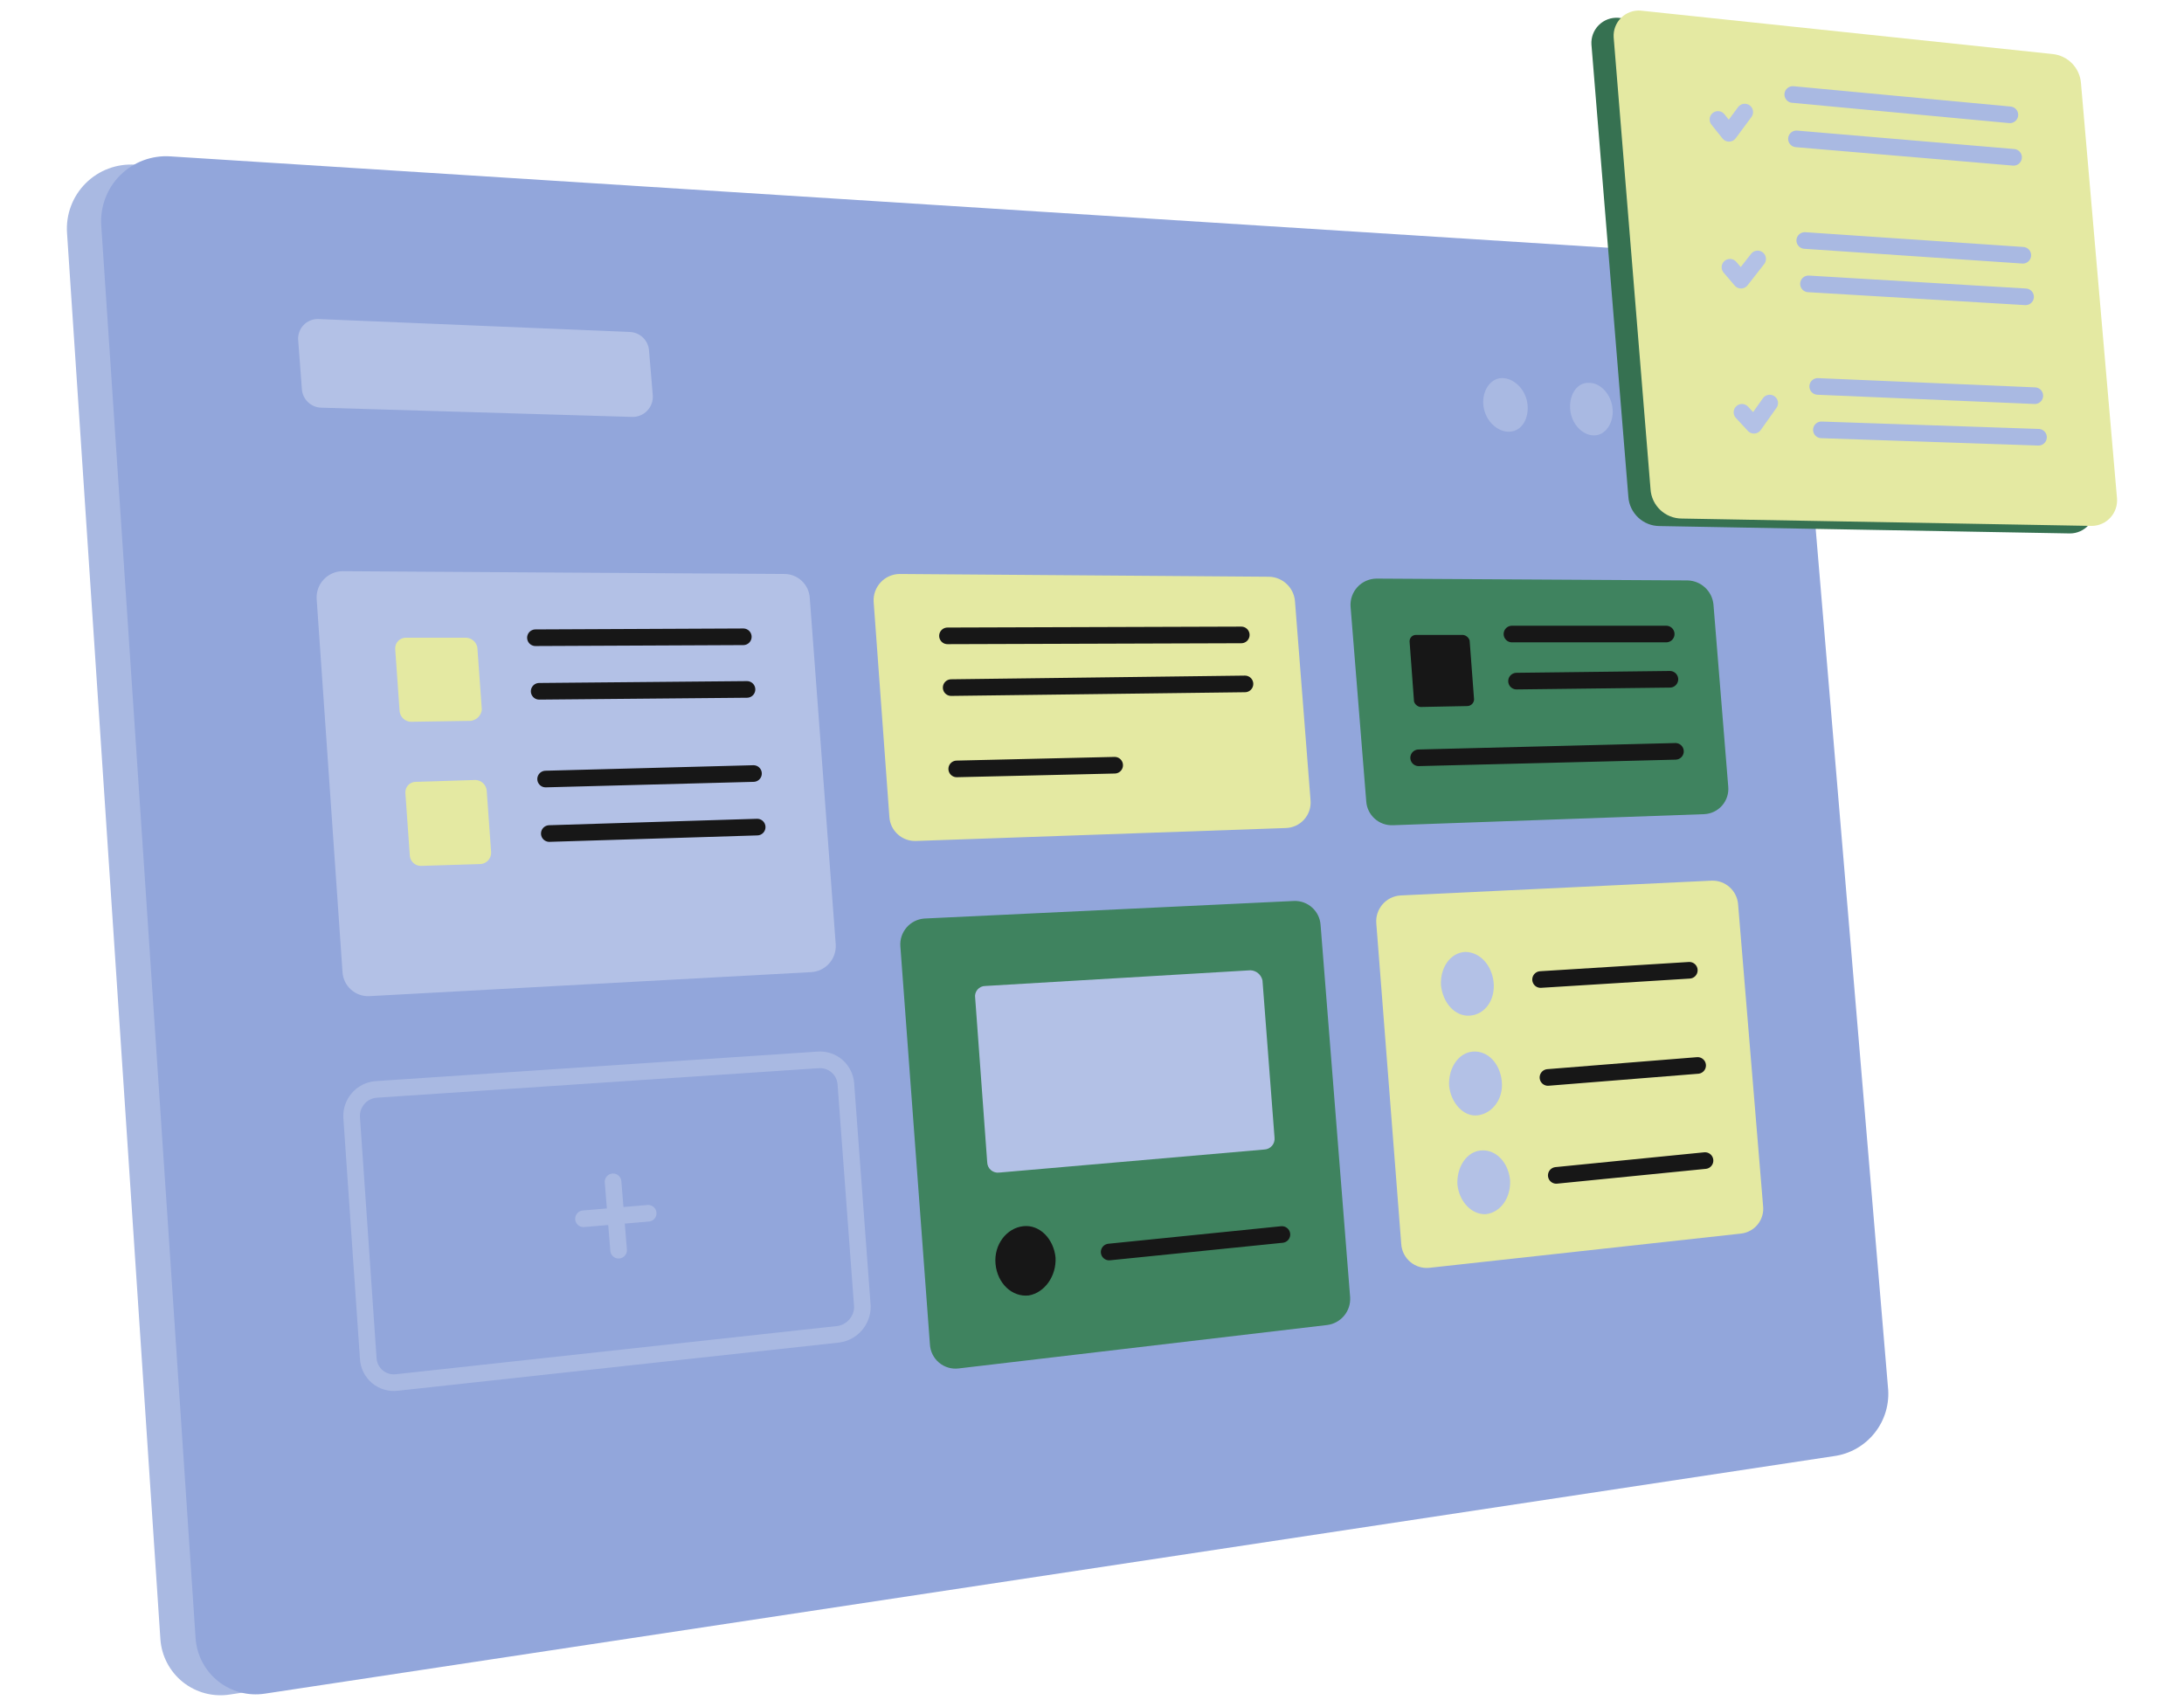
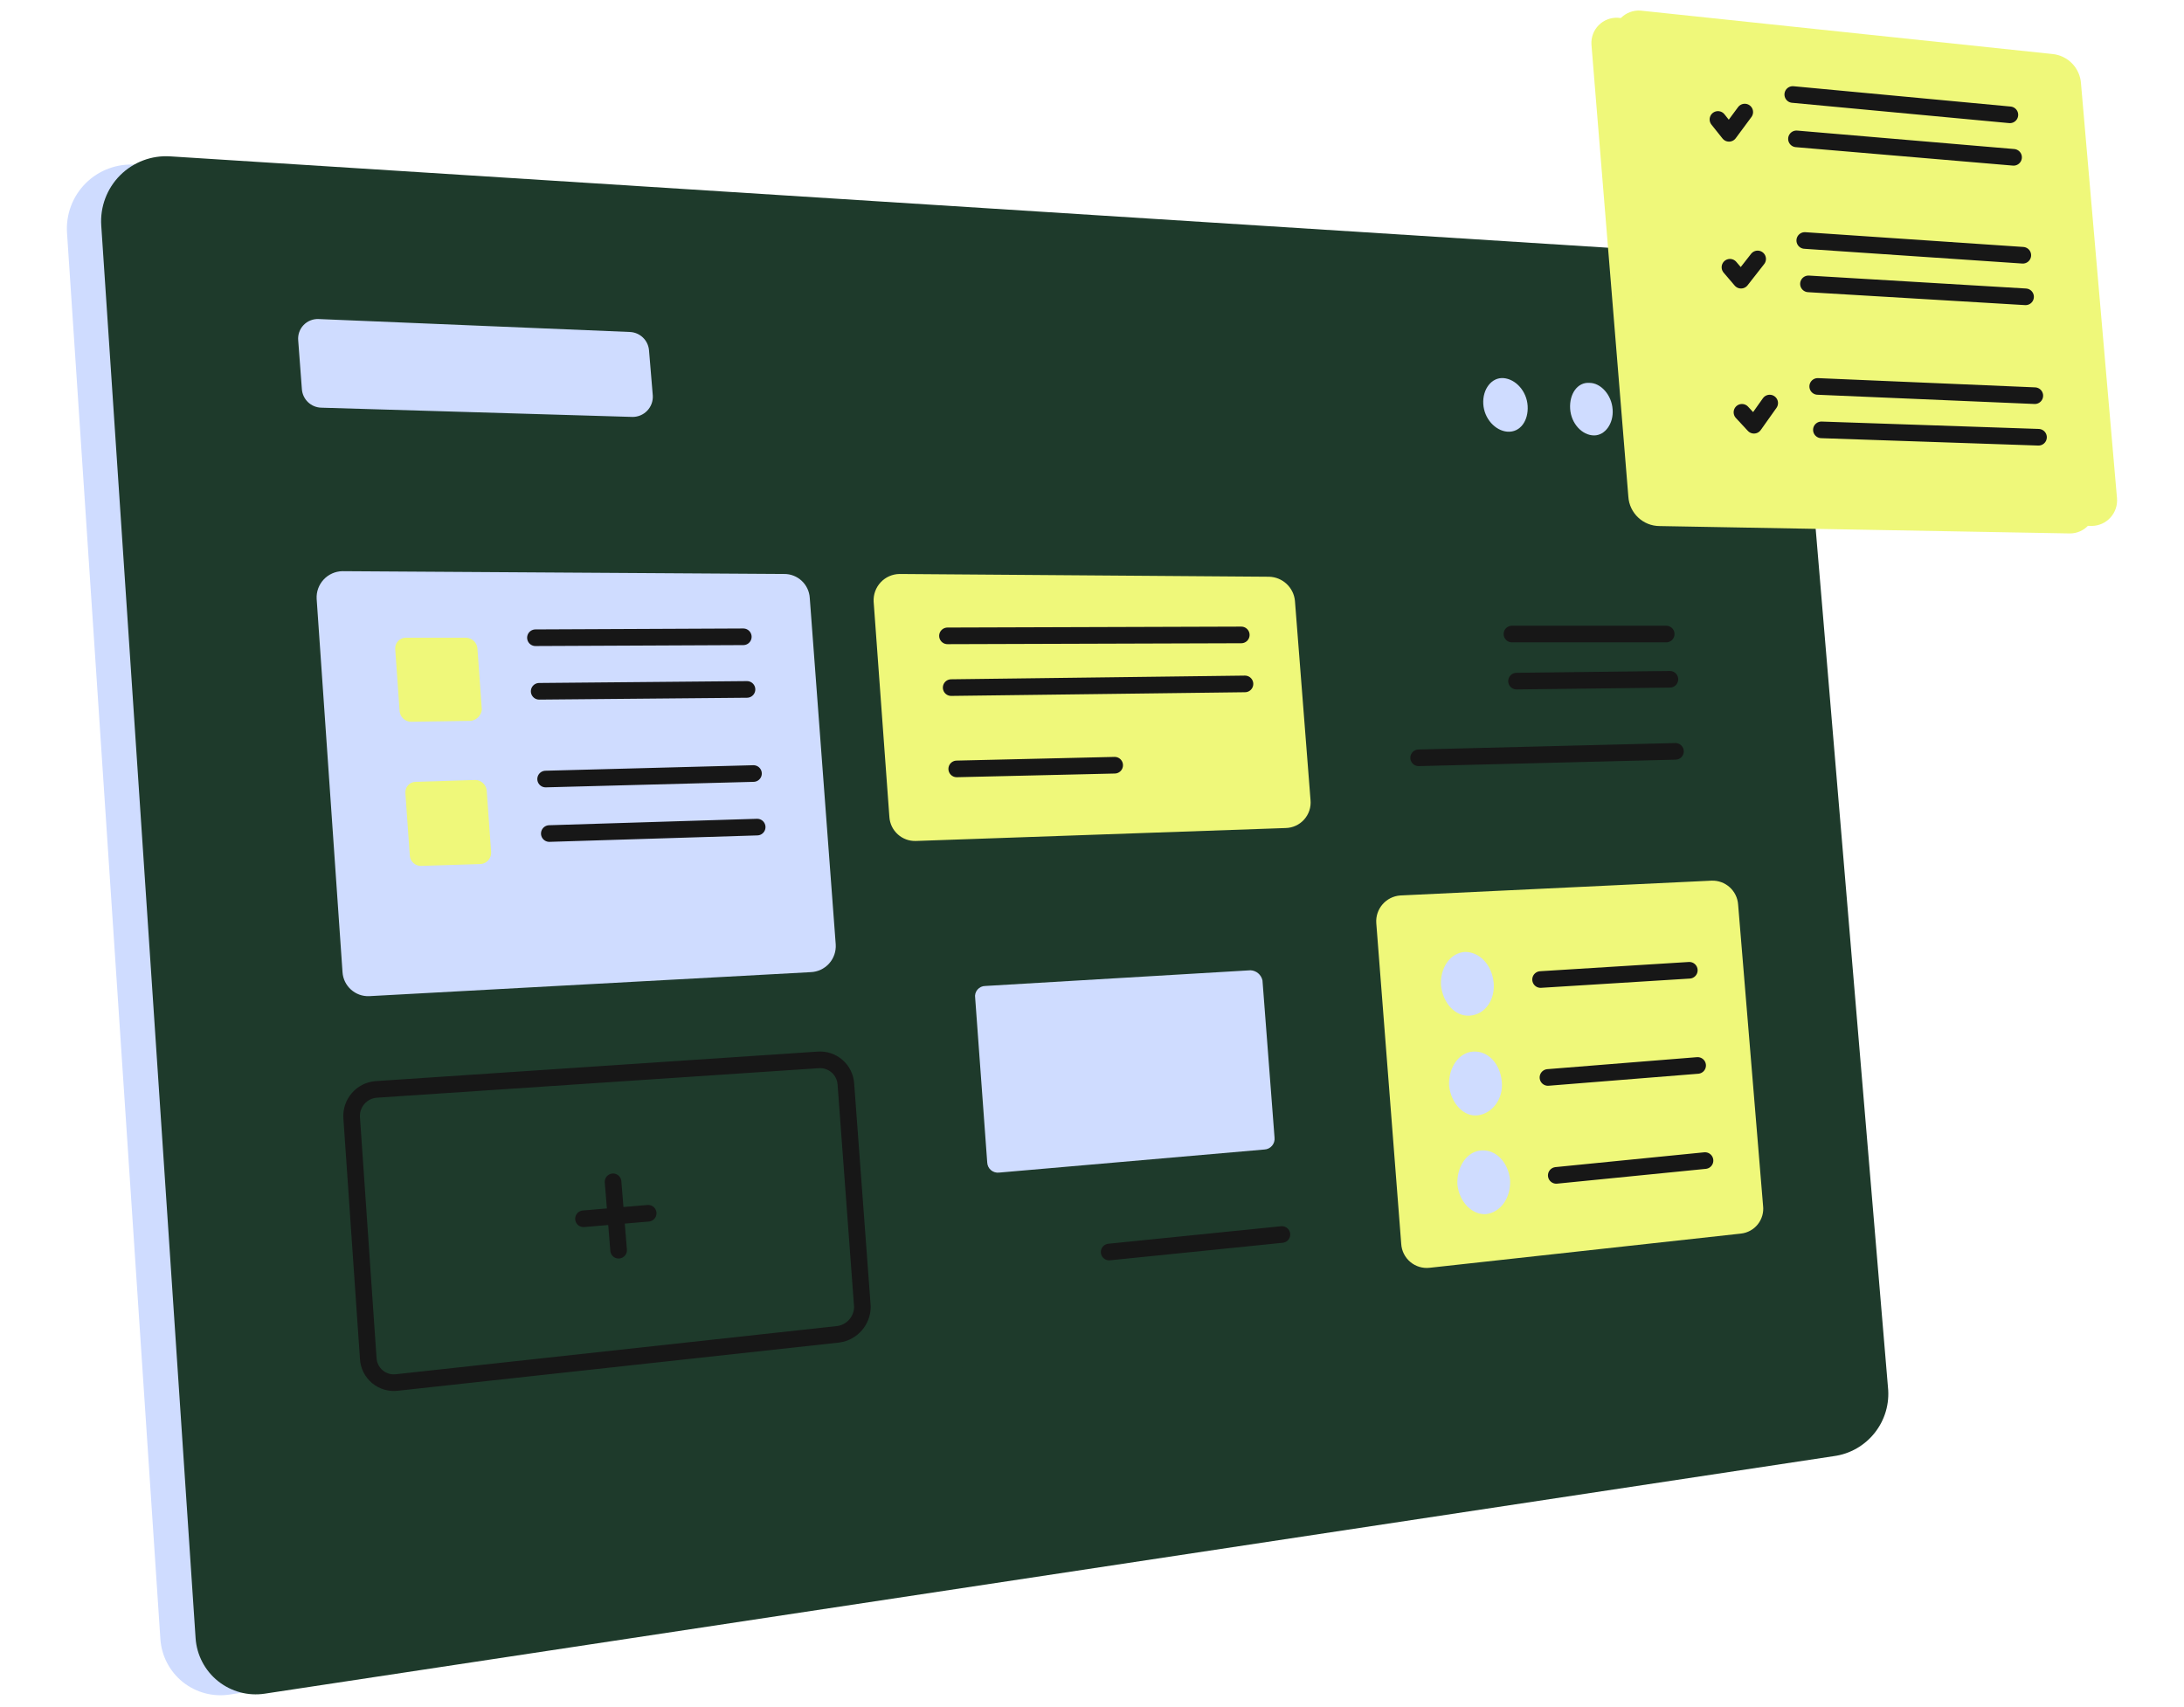
<svg xmlns="http://www.w3.org/2000/svg" viewBox="0 0 491.3 384">
  <defs>
-     <style>.cls-1{fill:#A9B9E2;}.cls-2{fill:#92A6DB;}.cls-3{fill:#B3C1E6;}.cls-4{fill:#E4E9A2;}.cls-5{fill:#3F835F;}.cls-10,.cls-6,.cls-8{fill:none;stroke-linecap:round;stroke-linejoin:round;stroke-width:3.74px;}.cls-6{stroke:#A9B9E2;}.cls-7{fill:#171717;}.cls-8{stroke:#171717;}.cls-9{fill:#367151;}.cls-10{stroke:#B3C1E6;}</style>
+     <style>.cls-1{fill:#CFDCFF;}.cls-2{fill:#1E3A2B;}.cls-3{fill:#CFDCFF;}.cls-4{fill:#EFF87A;}.cls-5{fill:#1E3A2B;}.cls-10,.cls-6,.cls-8{fill:none;stroke-linecap:round;stroke-linejoin:round;stroke-width:3.74px;}.cls-6{stroke:#171717;}.cls-7{fill:#1E3A2B;}.cls-8{stroke:#171717;}.cls-9{fill:#EFF87A;}.cls-10{stroke:#171717;}</style>
  </defs>
  <g id="Isolation_Mode" data-name="Isolation Mode">
    <path class="cls-1" d="M402.88,328,51.67,381.2a13.55,13.55,0,0,1-15.59-12.47l-21-316.3A14.41,14.41,0,0,1,30.47,37.05L382.3,59.5A13.58,13.58,0,0,1,395,71.76l20.16,240.86A14.67,14.67,0,0,1,402.88,328Z" />
    <path class="cls-2" d="M412.44,327.58,59.56,381A13.55,13.55,0,0,1,44,368.52L22.78,50.77A14.62,14.62,0,0,1,38.37,35.18L391.65,57.63A13.6,13.6,0,0,1,404.33,70.1L424.7,312A14.16,14.16,0,0,1,412.44,327.58Z" />
    <path class="cls-3" d="M182.38,218.69l-99.33,5.4a5.78,5.78,0,0,1-6-5.4l-5.82-84A5.91,5.91,0,0,1,77,128.49l99.34.63a5.73,5.73,0,0,1,5.82,5.4L188,212.45A5.86,5.86,0,0,1,182.38,218.69Z" />
    <path class="cls-4" d="M289.2,186.27l-83.13,2.91a5.78,5.78,0,0,1-6-5.41l-3.54-48.42a5.91,5.91,0,0,1,5.82-6.23l83.13.62a6,6,0,0,1,5.82,5.4L294.81,180A5.74,5.74,0,0,1,289.2,186.27Z" />
    <path class="cls-5" d="M383.34,183.15l-70,2.49a5.77,5.77,0,0,1-6-5.4l-3.53-43.85a5.9,5.9,0,0,1,5.82-6.23l70,.41a6,6,0,0,1,5.82,5.41l3.32,40.93A5.68,5.68,0,0,1,383.34,183.15Z" />
    <path class="cls-6" d="M188.62,300.15,89.28,311a5.76,5.76,0,0,1-6.44-5.41L79.1,251.31a6,6,0,0,1,5.4-6.23l99.55-6.65a5.82,5.82,0,0,1,6.23,5.4L194,293.92A6.28,6.28,0,0,1,188.62,300.15Z" />
    <path class="cls-5" d="M298.55,298.07l-82.92,9.77a5.76,5.76,0,0,1-6.44-5.4l-6.65-89.57a5.84,5.84,0,0,1,5.4-6.24l83.13-3.95a5.78,5.78,0,0,1,6,5.41l6.65,83.75A5.92,5.92,0,0,1,298.55,298.07Z" />
    <path class="cls-3" d="M281.3,218.27l-59.64,3.53a2.31,2.31,0,0,0-2.29,2.7l2.71,37a2.39,2.39,0,0,0,2.7,2.28l59.64-5.19a2.41,2.41,0,0,0,2.29-2.7L284,220.56A2.89,2.89,0,0,0,281.3,218.27Z" />
    <path class="cls-4" d="M391.65,277.5l-70,7.69a5.75,5.75,0,0,1-6.44-5.41l-5.61-72.11a5.83,5.83,0,0,1,5.4-6.23l70-3.33a5.78,5.78,0,0,1,6,5.41l5.61,67.74A5.62,5.62,0,0,1,391.65,277.5Z" />
    <line class="cls-6" x1="137.91" y1="265.86" x2="139.16" y2="281.24" />
    <line class="cls-6" x1="131.26" y1="274.17" x2="145.81" y2="272.93" />
    <path class="cls-7" d="M237.45,282.9c-.41-4.16-3.53-7.48-7.27-7.06s-6.65,4.15-6.23,8.52,3.74,7.48,7.48,7.06C235,290.8,237.66,287.06,237.45,282.9Z" />
    <line class="cls-8" x1="249.51" y1="281.65" x2="288.37" y2="277.71" />
    <path class="cls-3" d="M336,221c-.42-3.95-3.12-6.86-6.44-6.86-3.33.21-5.61,3.54-5.41,7.49.42,3.94,3.12,7.06,6.45,6.85C334.09,228.25,336.37,224.92,336,221Z" />
    <line class="cls-8" x1="346.56" y1="220.35" x2="380.02" y2="218.27" />
    <path class="cls-3" d="M337.83,243.21c-.42-4-3.12-6.86-6.44-6.65s-5.61,3.74-5.41,7.69c.42,3.95,3.33,7.06,6.45,6.65C335.75,250.48,338.25,247.16,337.83,243.21Z" />
    <line class="cls-8" x1="348.22" y1="242.38" x2="381.89" y2="239.68" />
    <path class="cls-3" d="M339.7,265.44c-.42-3.94-3.12-6.85-6.44-6.65s-5.61,3.75-5.41,7.69c.42,3.95,3.33,6.86,6.45,6.65C337.62,272.72,339.91,269.39,339.7,265.44Z" />
    <line class="cls-8" x1="350.09" y1="264.41" x2="383.55" y2="261.08" />
    <path class="cls-4" d="M105.91,162.16l-13.51.21a2.66,2.66,0,0,1-2.5-2.29l-1-14.13a2.39,2.39,0,0,1,2.49-2.49h13.51a2.66,2.66,0,0,1,2.49,2.28l1,13.93A2.87,2.87,0,0,1,105.91,162.16Z" />
    <line class="cls-8" x1="120.45" y1="143.46" x2="167.21" y2="143.25" />
    <line class="cls-8" x1="121.29" y1="155.51" x2="168.04" y2="155.09" />
    <path class="cls-7" d="M330.14,158.83l-10.6.21a1.77,1.77,0,0,1-1.45-1.24l-1-13.51a1.42,1.42,0,0,1,1.45-1.46h10.6a1.81,1.81,0,0,1,1.46,1.25l1,13.3A1.56,1.56,0,0,1,330.14,158.83Z" />
    <line class="cls-8" x1="340.12" y1="142.63" x2="374.82" y2="142.63" />
    <line class="cls-8" x1="341.15" y1="153.22" x2="375.65" y2="152.81" />
    <line class="cls-8" x1="319.13" y1="170.47" x2="376.9" y2="169.02" />
    <path class="cls-4" d="M108.19,194.37l-13.51.42a2.5,2.5,0,0,1-2.49-2.29l-1-14.13a2.35,2.35,0,0,1,2.29-2.49l13.51-.42a2.66,2.66,0,0,1,2.49,2.29l1,13.92A2.56,2.56,0,0,1,108.19,194.37Z" />
    <line class="cls-8" x1="122.74" y1="175.25" x2="169.5" y2="174.01" />
    <line class="cls-8" x1="123.57" y1="187.51" x2="170.33" y2="186.06" />
    <path class="cls-3" d="M142.27,93.79l-70-2.08a4.49,4.49,0,0,1-4.36-4.16l-.83-11a4.41,4.41,0,0,1,4.57-4.78l70,2.91A4.5,4.5,0,0,1,146,78.83L146.85,89A4.54,4.54,0,0,1,142.27,93.79Z" />
    <line class="cls-8" x1="213.14" y1="143.04" x2="279.23" y2="142.83" />
    <line class="cls-8" x1="213.97" y1="154.68" x2="280.06" y2="153.85" />
    <line class="cls-8" x1="215.22" y1="172.97" x2="250.75" y2="172.14" />
    <path class="cls-1" d="M381.26,92.75c-.2-3.12-2.49-5.82-5.19-6-2.5-.2-4.57,2.5-4.16,5.61.21,3.33,2.5,6,5.2,6C379.6,98.57,381.47,95.87,381.26,92.75Z" />
    <path class="cls-1" d="M362.77,92.13c-.21-3.33-2.7-6-5.2-6-2.7-.21-4.57,2.49-4.36,5.82s2.7,6,5.4,6C361.1,97.94,363,95.24,362.77,92.13Z" />
    <path class="cls-1" d="M343.65,91.29c-.21-3.32-2.7-6-5.4-6.23s-4.78,2.49-4.58,5.82,2.7,6,5.41,6.23C342,97.32,343.86,94.62,343.65,91.29Z" />
    <path class="cls-9" d="M465.64,120l-92.27-1.66a7.07,7.07,0,0,1-7.07-6.65L358,10a5.67,5.67,0,0,1,6-6l92.69,9.77a7.13,7.13,0,0,1,6.44,6.65l8.11,93.31A5.63,5.63,0,0,1,465.64,120Z" />
    <path class="cls-4" d="M470.62,118.31l-92.27-1.66a7.06,7.06,0,0,1-7.06-6.65L363,8.38a5.67,5.67,0,0,1,6-6l92.69,9.77a7.12,7.12,0,0,1,6.44,6.65l8.1,93.31A5.75,5.75,0,0,1,470.62,118.31Z" />
    <line class="cls-6" x1="403.29" y1="21.26" x2="452.13" y2="25.83" />
    <line class="cls-6" x1="404.12" y1="31.24" x2="452.96" y2="35.39" />
    <line class="cls-6" x1="405.99" y1="54.1" x2="455.04" y2="57.42" />
    <line class="cls-6" x1="406.82" y1="63.86" x2="455.66" y2="66.77" />
    <line class="cls-6" x1="408.9" y1="86.93" x2="457.74" y2="89.01" />
    <line class="cls-6" x1="409.73" y1="96.7" x2="458.57" y2="98.36" />
    <polyline class="cls-10" points="386.46 26.87 388.95 29.99 392.49 25.21" />
    <polyline class="cls-10" points="389.16 60.12 391.65 63.03 395.39 58.25" />
    <polyline class="cls-10" points="391.86 92.75 394.56 95.66 398.1 90.67" />
  </g>
</svg>
